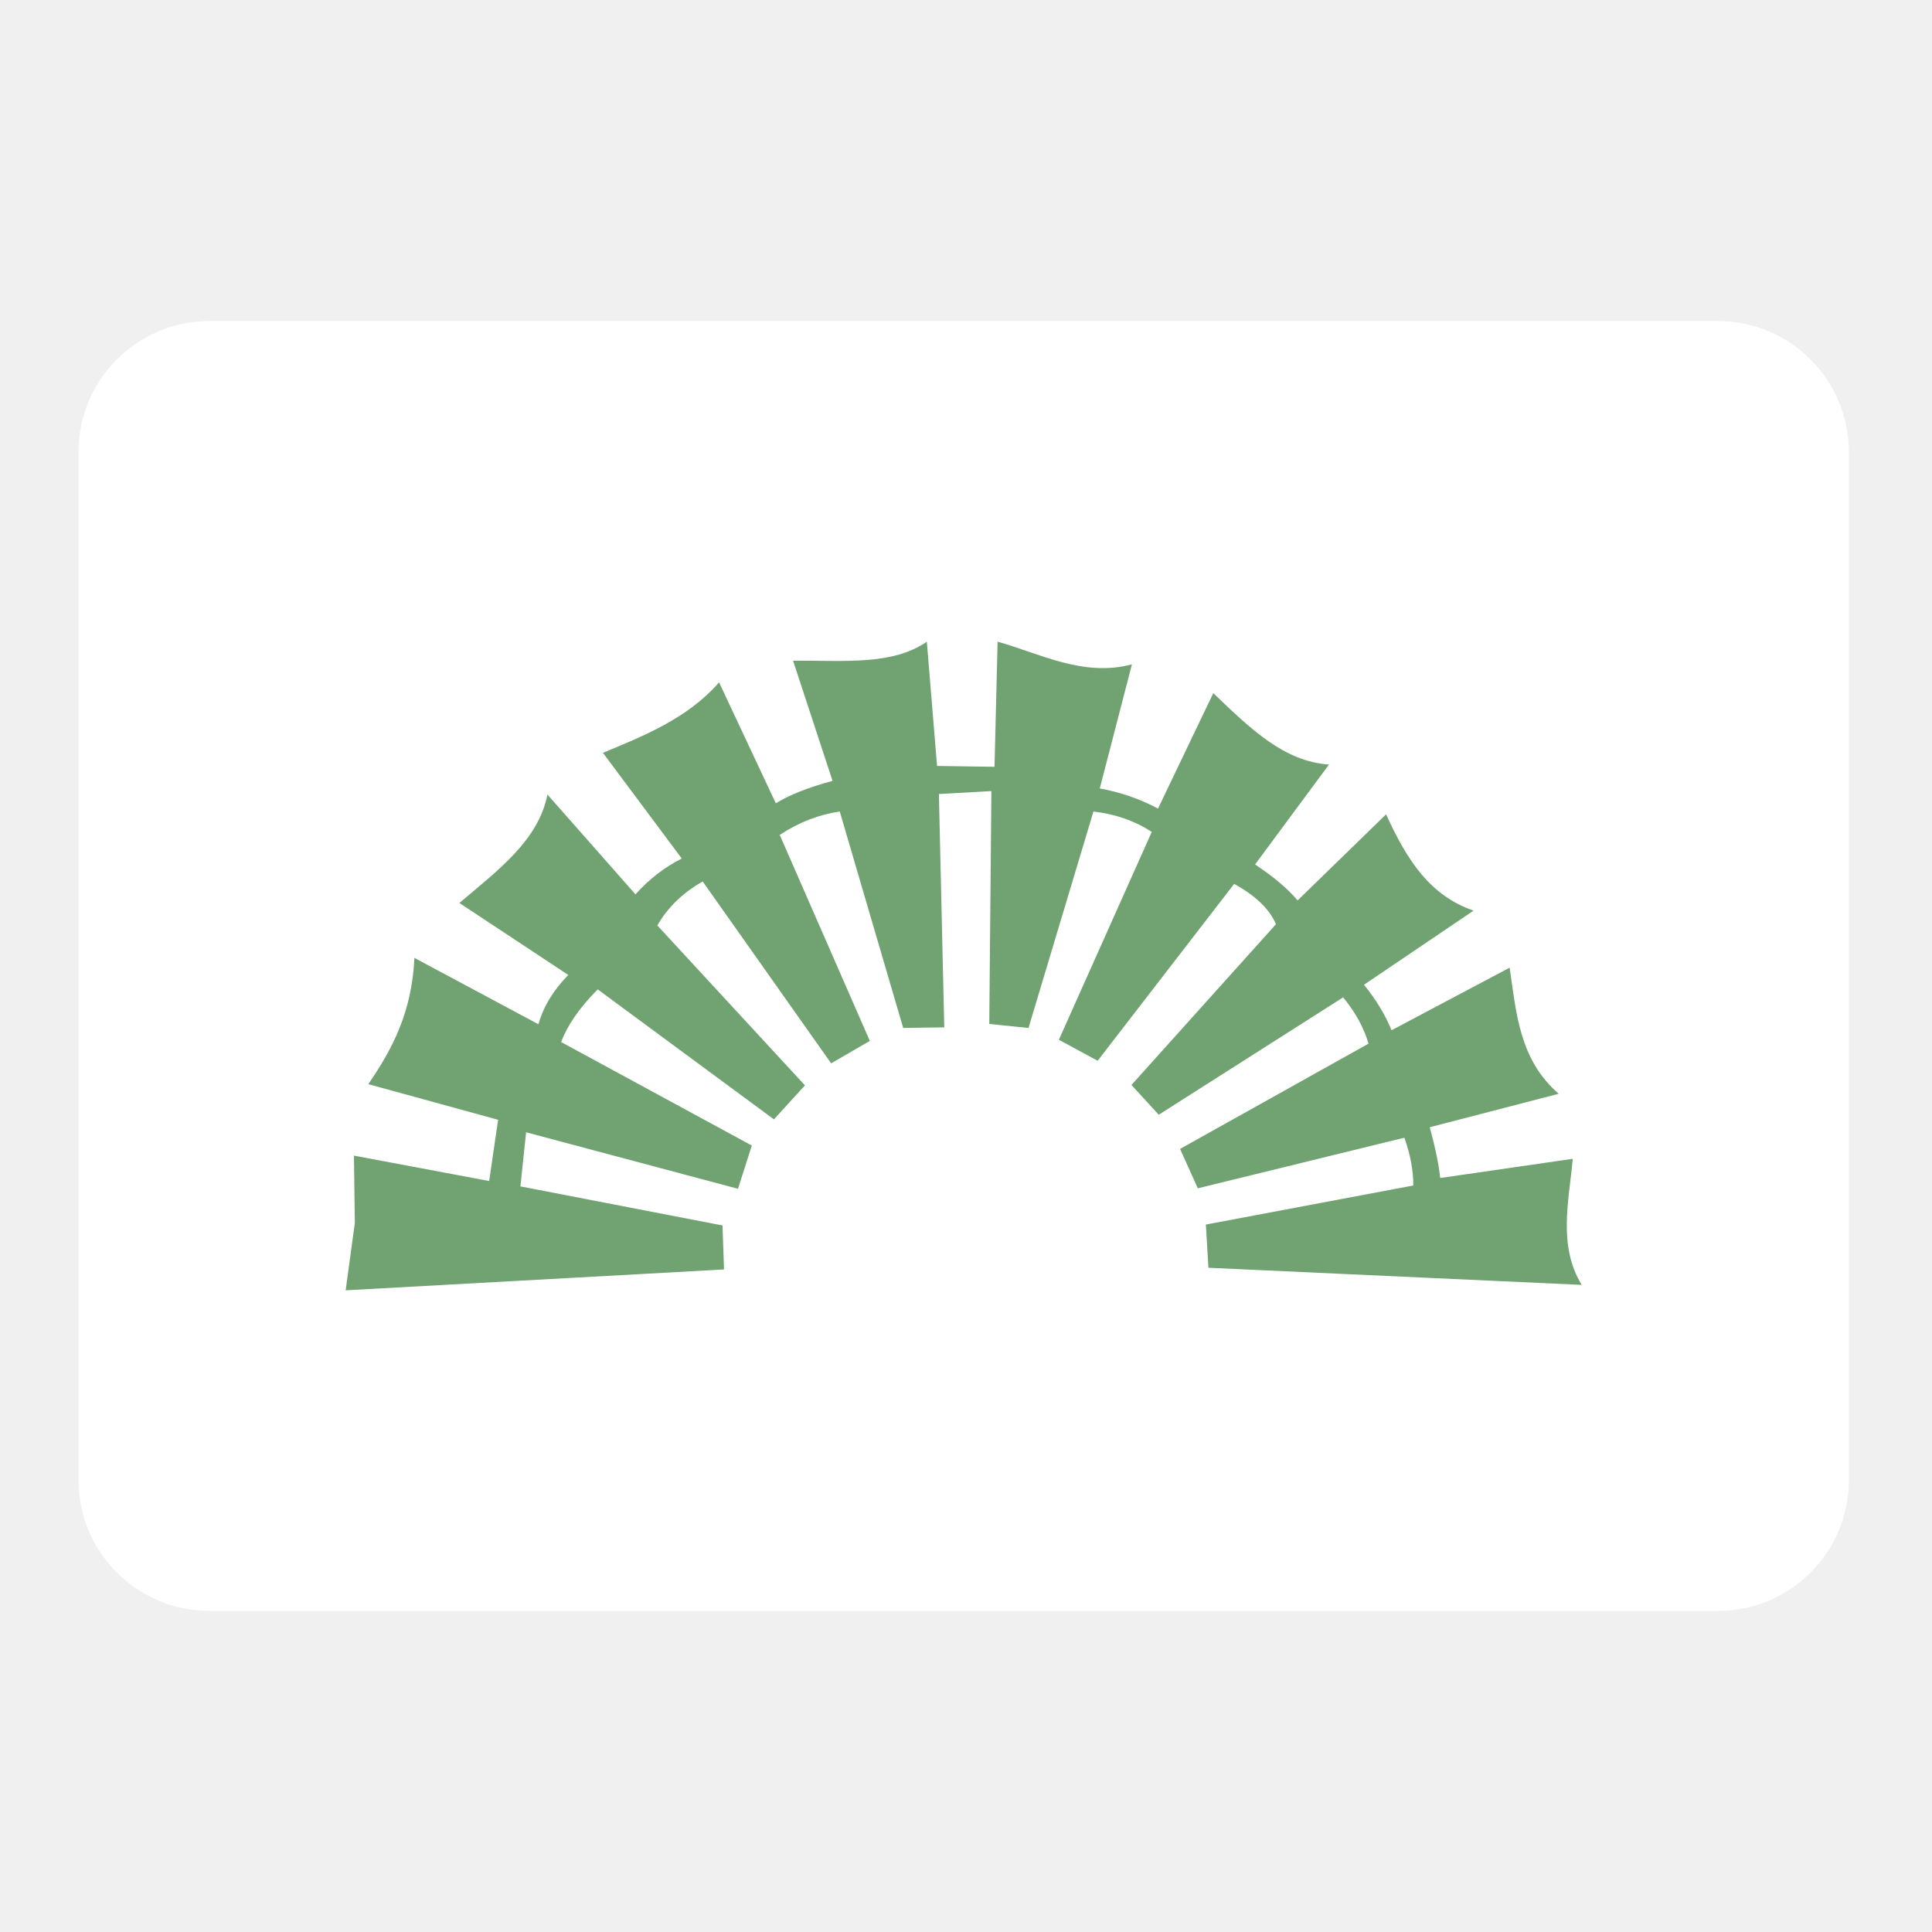
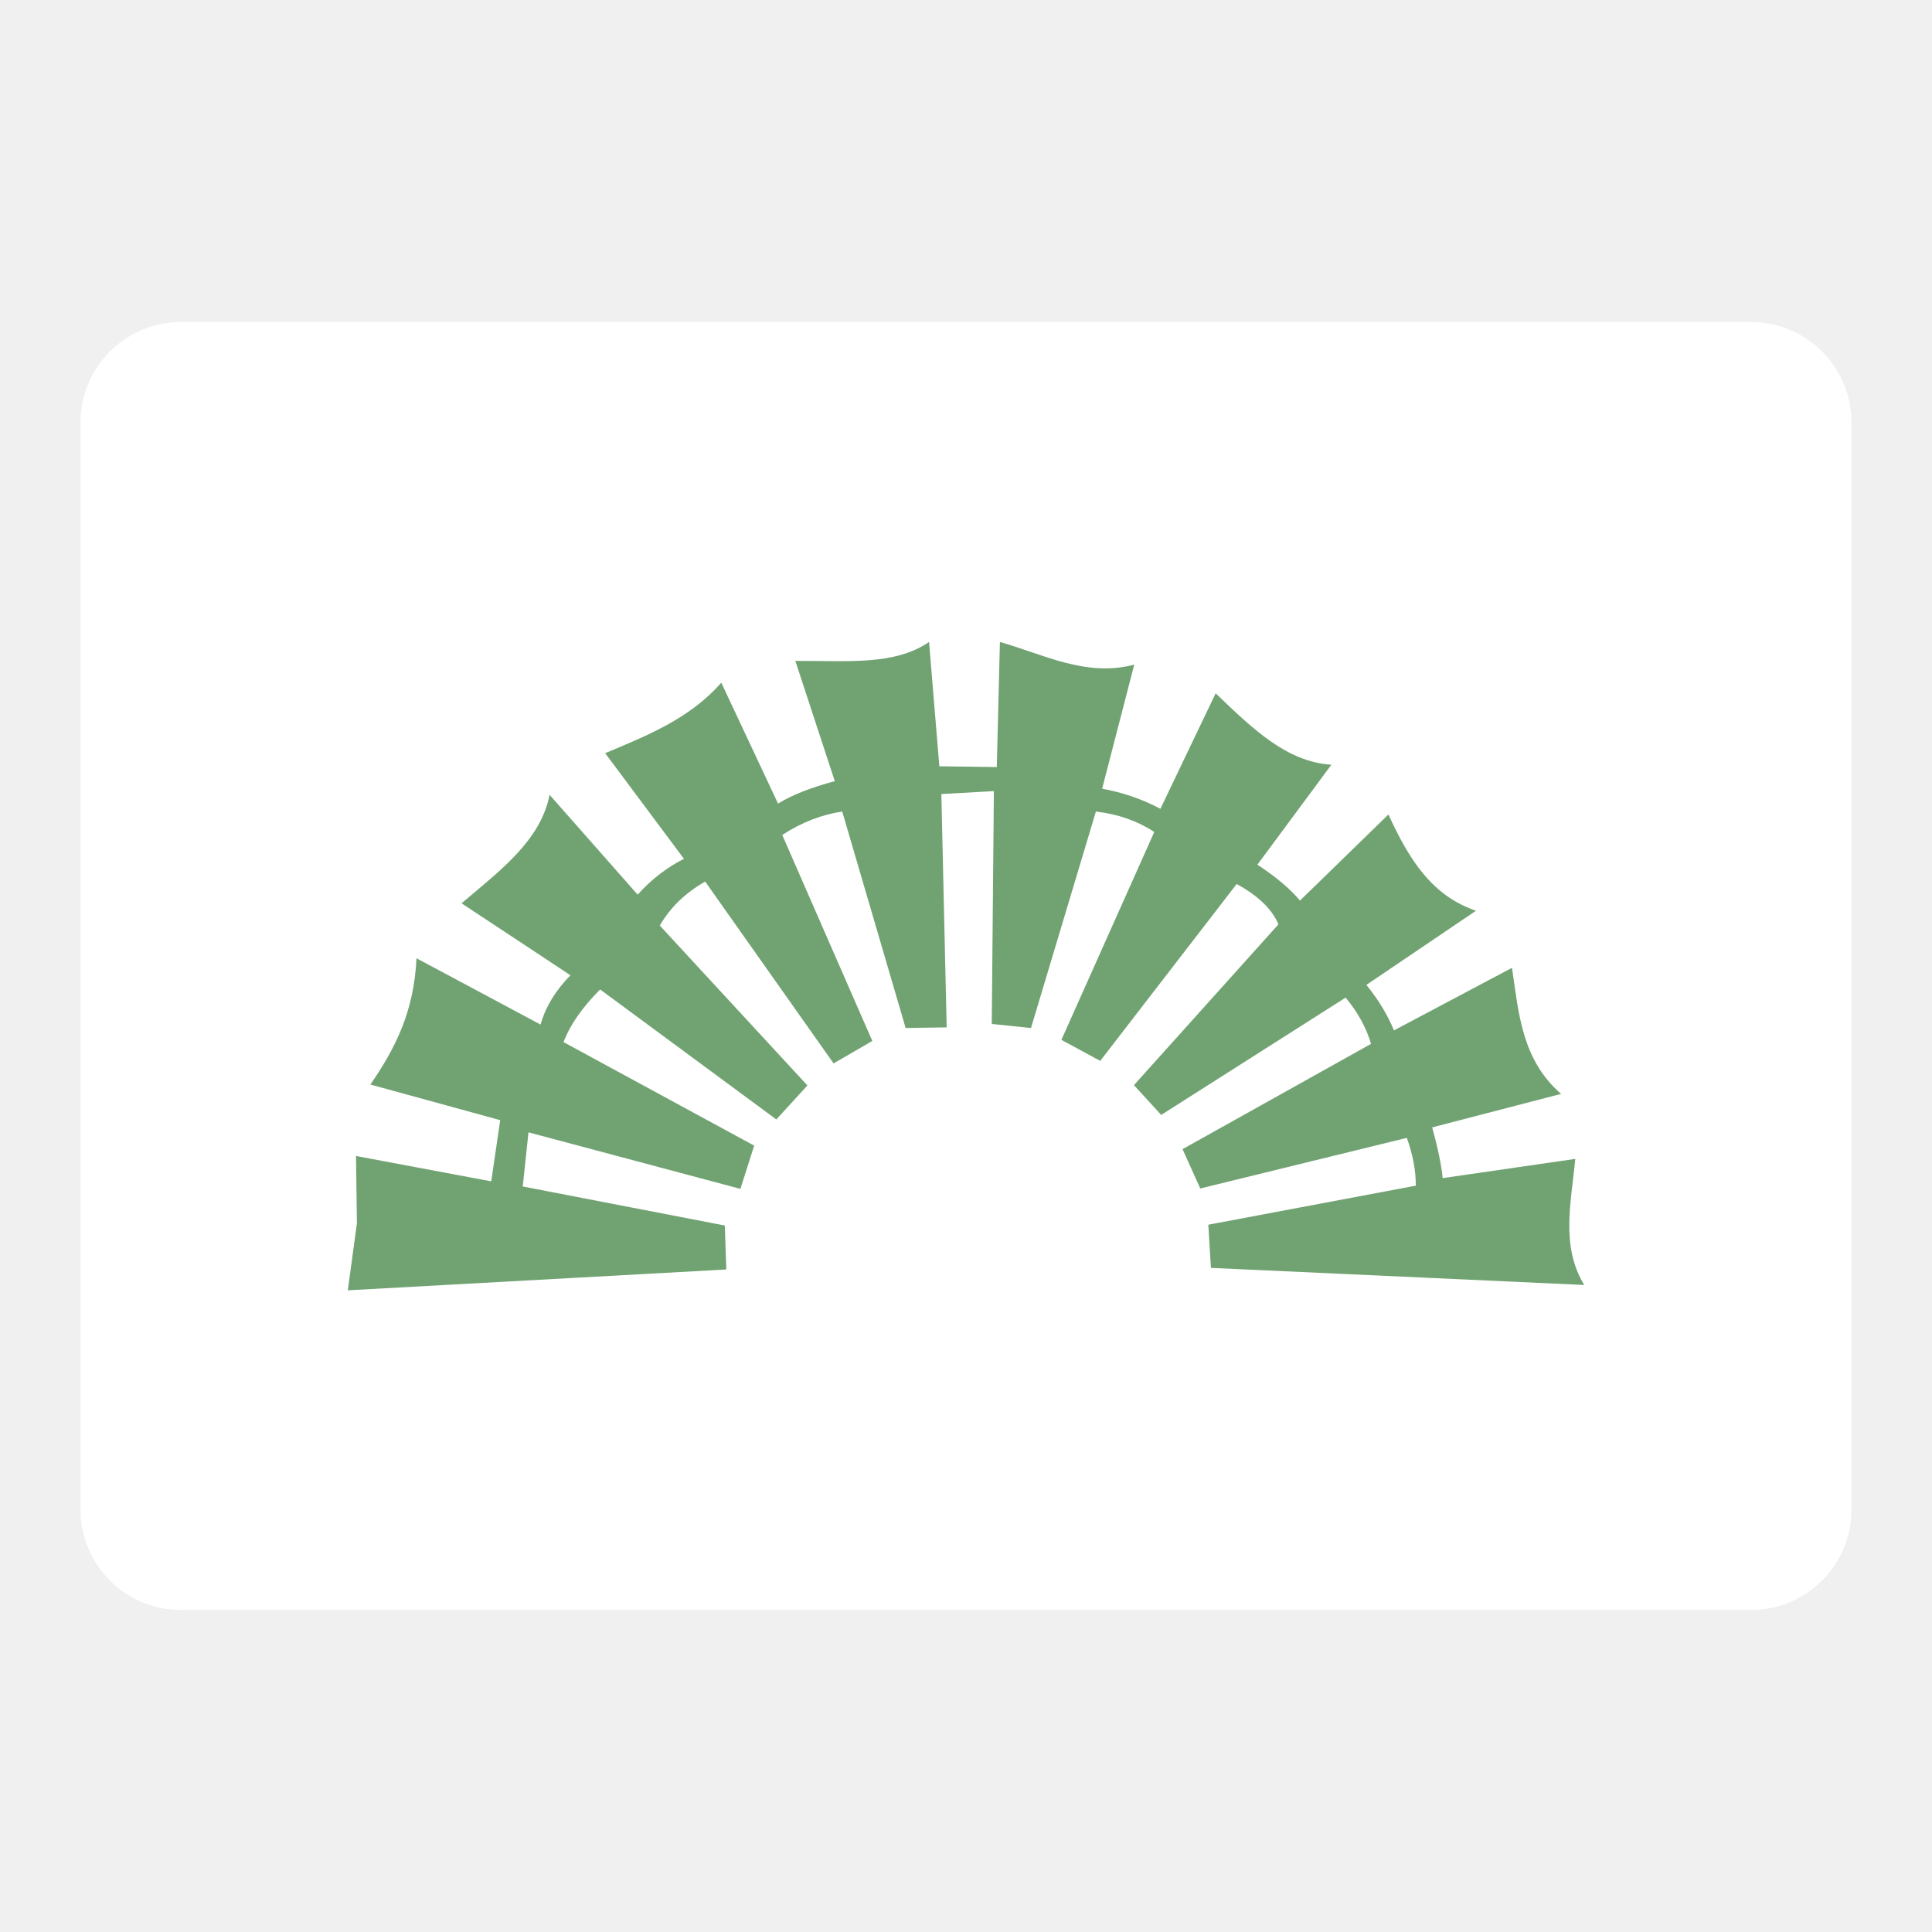
- <svg xmlns="http://www.w3.org/2000/svg" width="100%" height="100%" viewBox="0 0 192 192" version="1.1" xml:space="preserve" style="fill-rule:evenodd;clip-rule:evenodd;stroke-linejoin:round;stroke-miterlimit:2;">
-   <g id="bank_of_hydro" transform="matrix(1,0,0,1,225.0337,0)">
-     <rect x="-225.034" y="0" width="191.85" height="192" style="fill:none;" />
-     <g transform="matrix(1.159946,0,0,0.843363,-240.3518,14.90633)">
-       <path d="M171.609,35.581L171.609,156.73C171.609,165.24 166.585,172.149 160.398,172.149L31.142,172.149C24.955,172.149 19.932,165.24 19.932,156.73L19.932,35.581C19.932,27.071 24.955,20.162 31.142,20.162L160.398,20.162C166.585,20.162 171.609,27.071 171.609,35.581Z" style="fill:white;" />
-     </g>
-     <g transform="matrix(0.100197,0,0,0.100197,-351.0605,-43.13197)">
-       <path d="M1600.627,1710.262L1975.894,1689.567L1974.394,1645.914L1773.961,1607.175L1779.606,1553.497L1989.768,1609.569L2003.474,1566.666L1814.312,1463.979C1820.563,1447.556 1832.256,1430.226 1850.637,1411.781L2025.382,1540.687L2056.194,1506.982L1909.753,1348.362C1919.835,1330.88 1934.565,1316.187 1954.755,1304.771L2082.138,1485.124L2120.522,1462.875L2031.155,1258.566C2050.999,1245.545 2070.843,1238.271 2090.687,1235.359L2153.6,1450.015L2194.345,1449.441L2189.02,1218.006L2241.079,1215.114L2238.985,1446.067L2277.903,1450.022L2342.305,1235.359C2364.668,1237.998 2383.85,1244.878 2400.148,1255.604L2308.011,1461.755L2346.5,1482.569L2481.869,1307.154C2502.565,1318.517 2516.787,1331.729 2523.331,1347.135L2380.01,1506.586L2407.074,1536.108L2589.966,1419.694C2602.507,1434.995 2610.686,1450.297 2615.14,1465.598L2428.215,1570.008L2445.826,1609.077L2650.678,1558.888C2656.687,1575.699 2659.619,1591.484 2659.563,1606.273L2453.798,1645.025L2456.35,1687.874L2826.584,1704.862C2802.969,1666.115 2813.743,1622.604 2817.729,1579.814L2686.217,1598.869C2684.872,1585.252 2681.24,1568.205 2675.852,1548.522L2803.748,1515.321C2764.582,1481.242 2761.777,1435.259 2755.089,1390.236L2638.003,1452.307C2631.793,1437.27 2622.901,1422.233 2610.626,1407.196L2719.343,1333.65C2676.296,1318.834 2653.585,1284.27 2632.556,1238.162L2544.784,1323.549C2534.861,1311.668 2520.61,1299.786 2502.6,1287.904L2575.94,1188.766C2531.603,1185.805 2498.612,1153.85 2461.175,1117.929L2406.349,1232.463C2388.127,1222.719 2368.841,1216.169 2348.598,1212.49L2380.476,1089.396C2332.328,1102.214 2289.679,1078.828 2247.243,1066.902L2244.185,1191.001L2187.192,1190.172L2177.06,1066.951C2142.535,1090.533 2096.46,1085.452 2044.375,1085.762L2083.537,1204.98C2059.689,1211.365 2041.007,1218.784 2027.267,1227.192L1970.998,1107.248C1939.482,1143.467 1895.225,1160.685 1855.812,1177.161L1933.978,1281.981C1916.635,1290.765 1901.373,1302.67 1888.074,1317.52L1800.782,1218.54C1791.634,1264.249 1751.859,1293.353 1713.442,1326.096L1821.438,1397.482C1806.437,1412.745 1796.715,1429.063 1791.822,1446.348L1668.811,1380.542C1666.384,1434.142 1647.037,1470.974 1623.058,1505.775L1751.841,1541.118L1742.957,1601.831L1608.834,1576.657L1609.732,1643.436L1600.627,1710.262Z" style="fill:rgb(113,163,114);" />
+ <svg xmlns="http://www.w3.org/2000/svg" id="Icons" viewBox="0 0 192 192">
+   <defs>
+     <style>
+       .cls-1 {
+         fill: #fff;
+         isolation: isolate;
+       }
+ 
+       .cls-2 {
+         fill: #71a372;
+         fill-rule: evenodd;
+       }
+     </style>
+   </defs>
+   <g id="Done">
+     <g id="Layer_197" data-name="Layer 197">
+       <g id="bank_of_hydro" data-name="bank of hydro">
+         <rect class="cls-1" x="8" y="32" width="176" height="128" rx="10" ry="10" />
+         <path class="cls-2" d="M34.58,128.23l37.6-2.07-.15-4.37-20.08-3.88.57-5.38,21.06,5.62,1.37-4.3-18.95-10.29c.63-1.65,1.8-3.38,3.64-5.23l17.51,12.92,3.09-3.38-14.67-15.89c1.01-1.75,2.49-3.22,4.51-4.37l12.76,18.07,3.85-2.23-8.95-20.47c1.99-1.3,3.98-2.03,5.96-2.33l6.3,21.51,4.08-.06-.53-23.19,5.22-.29-.21,23.14,3.9.4,6.45-21.51c2.24.26,4.16.95,5.8,2.03l-9.23,20.66,3.86,2.09,13.56-17.58c2.07,1.14,3.5,2.46,4.15,4.01l-14.36,15.98,2.71,2.96,18.33-11.66c1.26,1.53,2.08,3.07,2.52,4.6l-18.73,10.46,1.76,3.91,20.53-5.03c.6,1.68.9,3.27.89,4.75l-20.62,3.88.26,4.29,37.1,1.7c-2.37-3.88-1.29-8.24-.89-12.53l-13.18,1.91c-.13-1.36-.5-3.07-1.04-5.04l12.81-3.33c-3.92-3.41-4.21-8.02-4.88-12.53l-11.73,6.22c-.62-1.51-1.51-3.01-2.74-4.52l10.89-7.37c-4.31-1.48-6.59-4.95-8.7-9.57l-8.79,8.56c-.99-1.19-2.42-2.38-4.23-3.57l7.35-9.93c-4.44-.3-7.75-3.5-11.5-7.1l-5.49,11.48c-1.83-.98-3.76-1.63-5.79-2l3.19-12.33c-4.82,1.28-9.1-1.06-13.35-2.25l-.31,12.43-5.71-.08-1.02-12.35c-3.46,2.36-8.08,1.85-13.29,1.88l3.92,11.95c-2.39.64-4.26,1.38-5.64,2.23l-5.64-12.02c-3.16,3.63-7.59,5.35-11.54,7.01l7.83,10.5c-1.74.88-3.27,2.07-4.6,3.56l-8.75-9.92c-.92,4.58-4.9,7.5-8.75,10.78l10.82,7.15c-1.5,1.53-2.48,3.16-2.97,4.9l-12.33-6.59c-.24,5.37-2.18,9.06-4.58,12.55l12.9,3.54-.89,6.08-13.44-2.52.09,6.69-.91,6.7Z" />
+       </g>
    </g>
  </g>
</svg>
